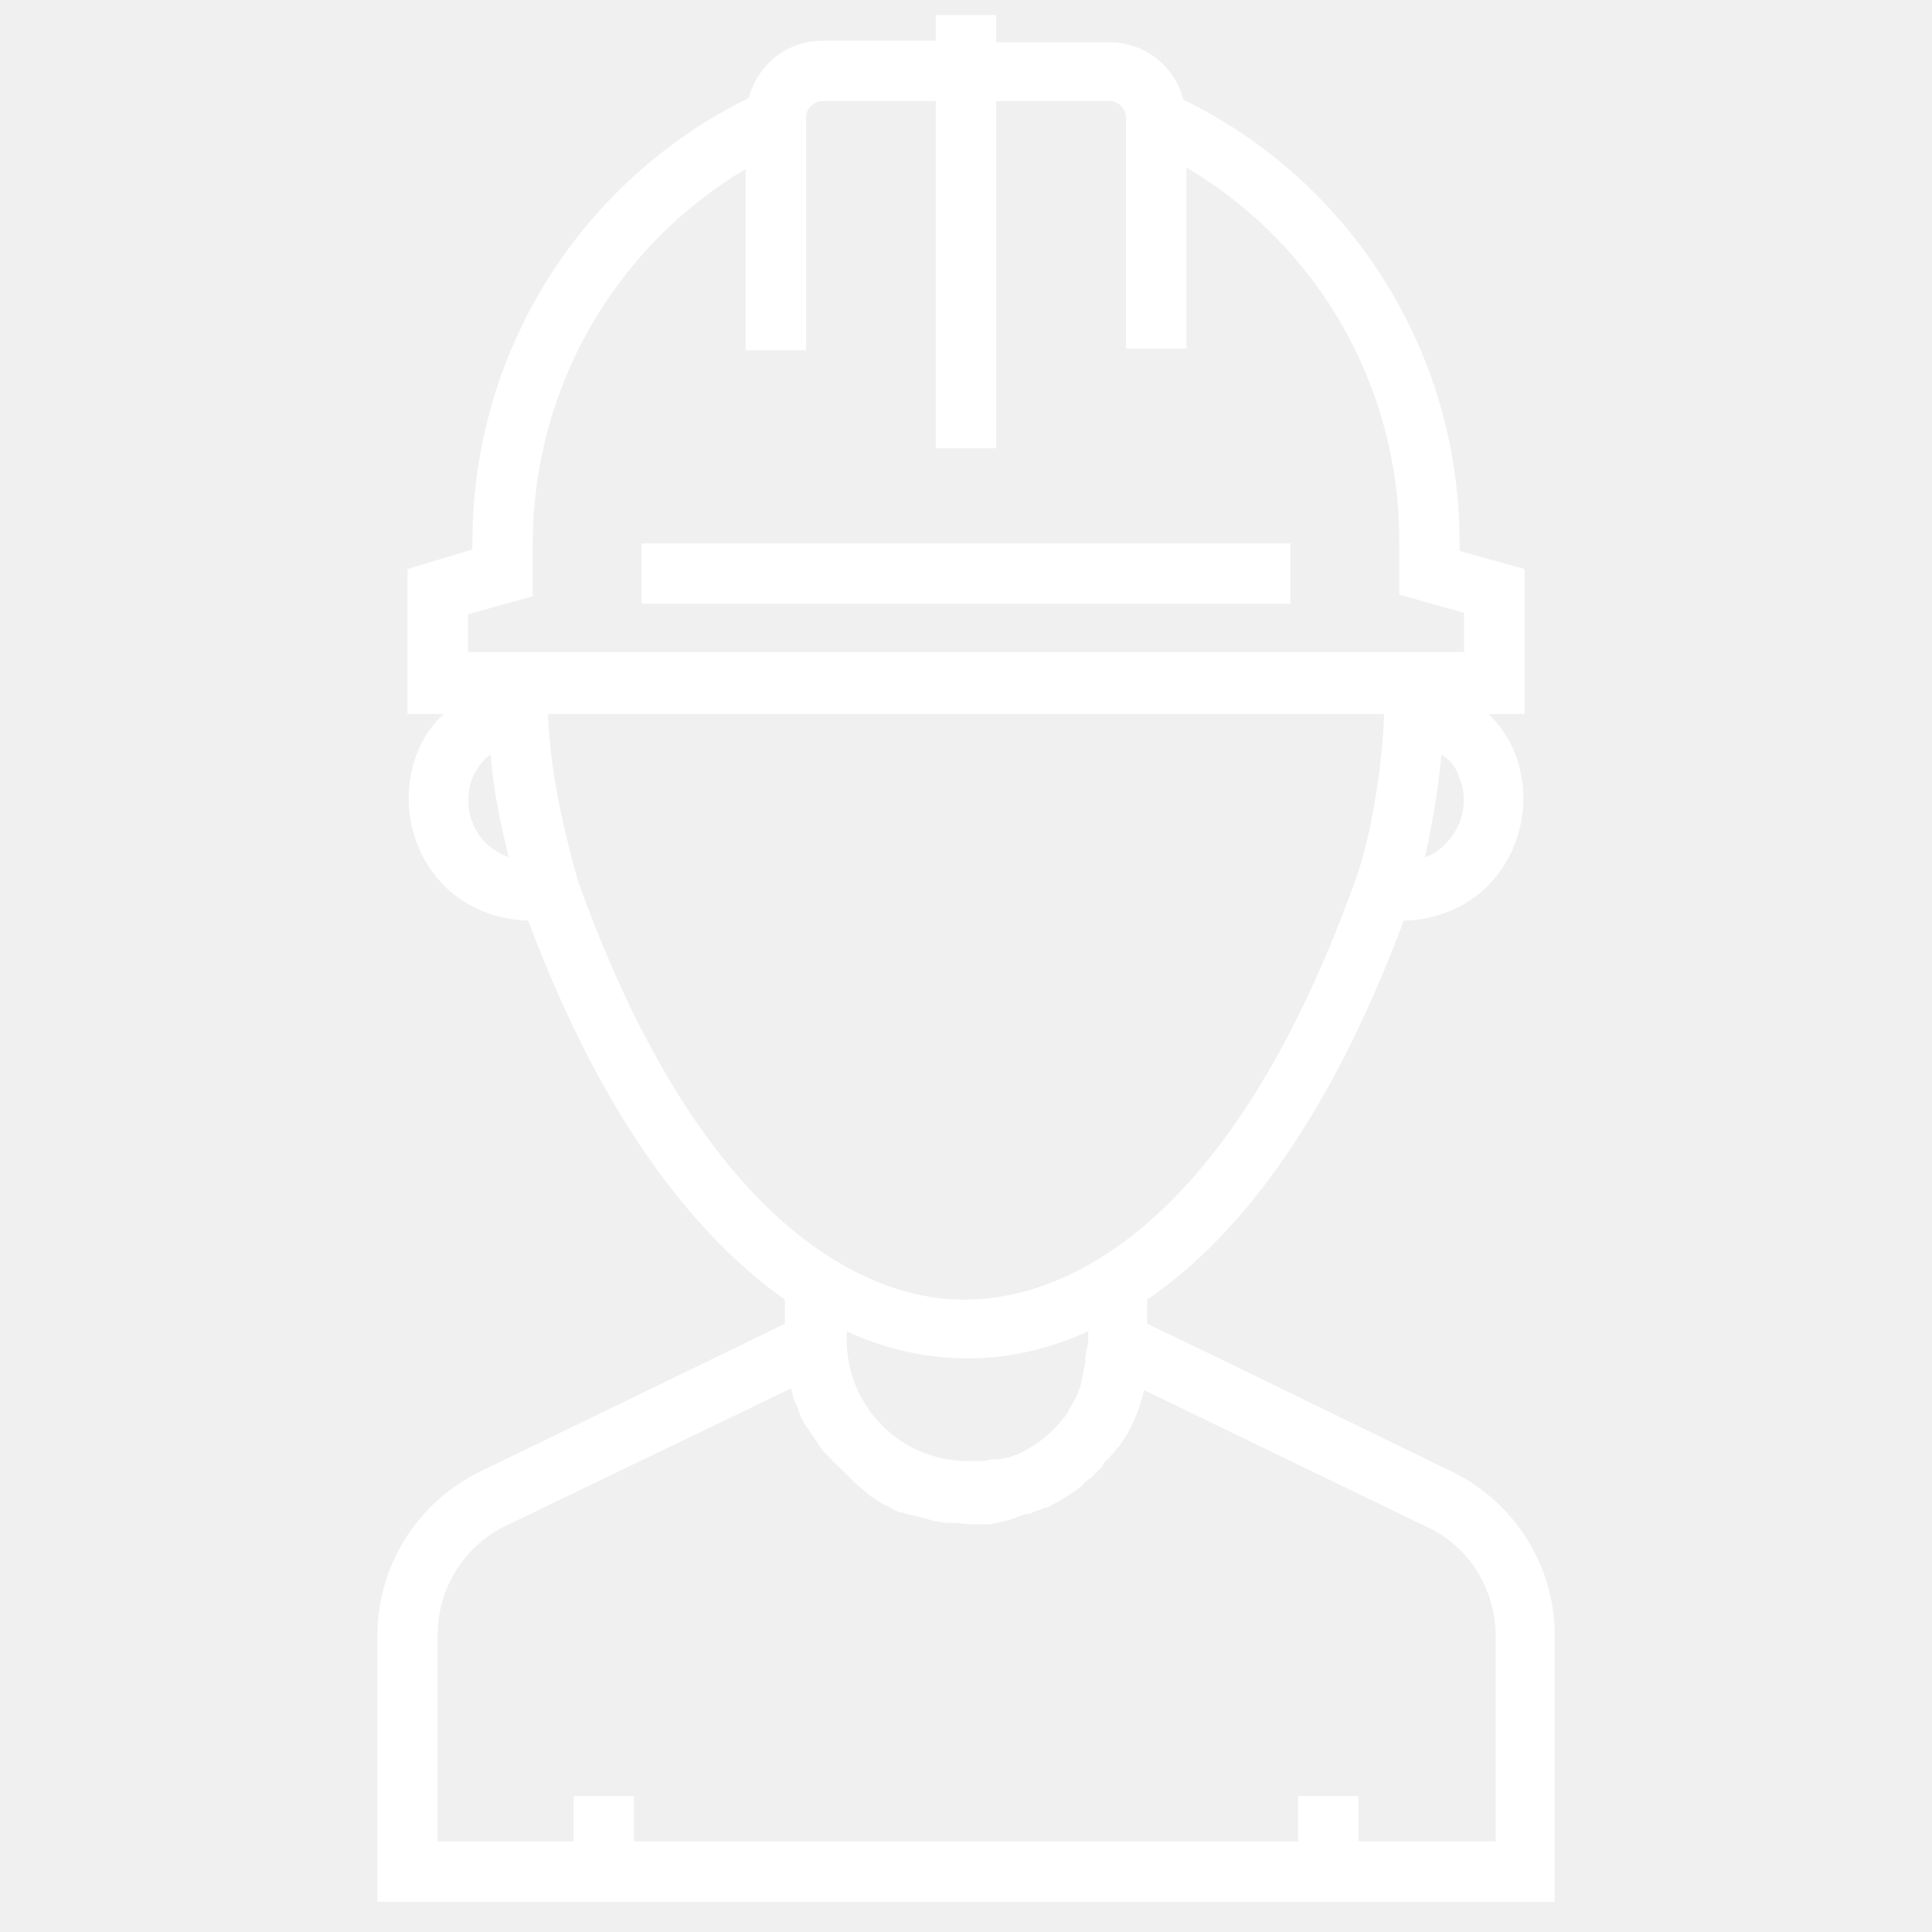
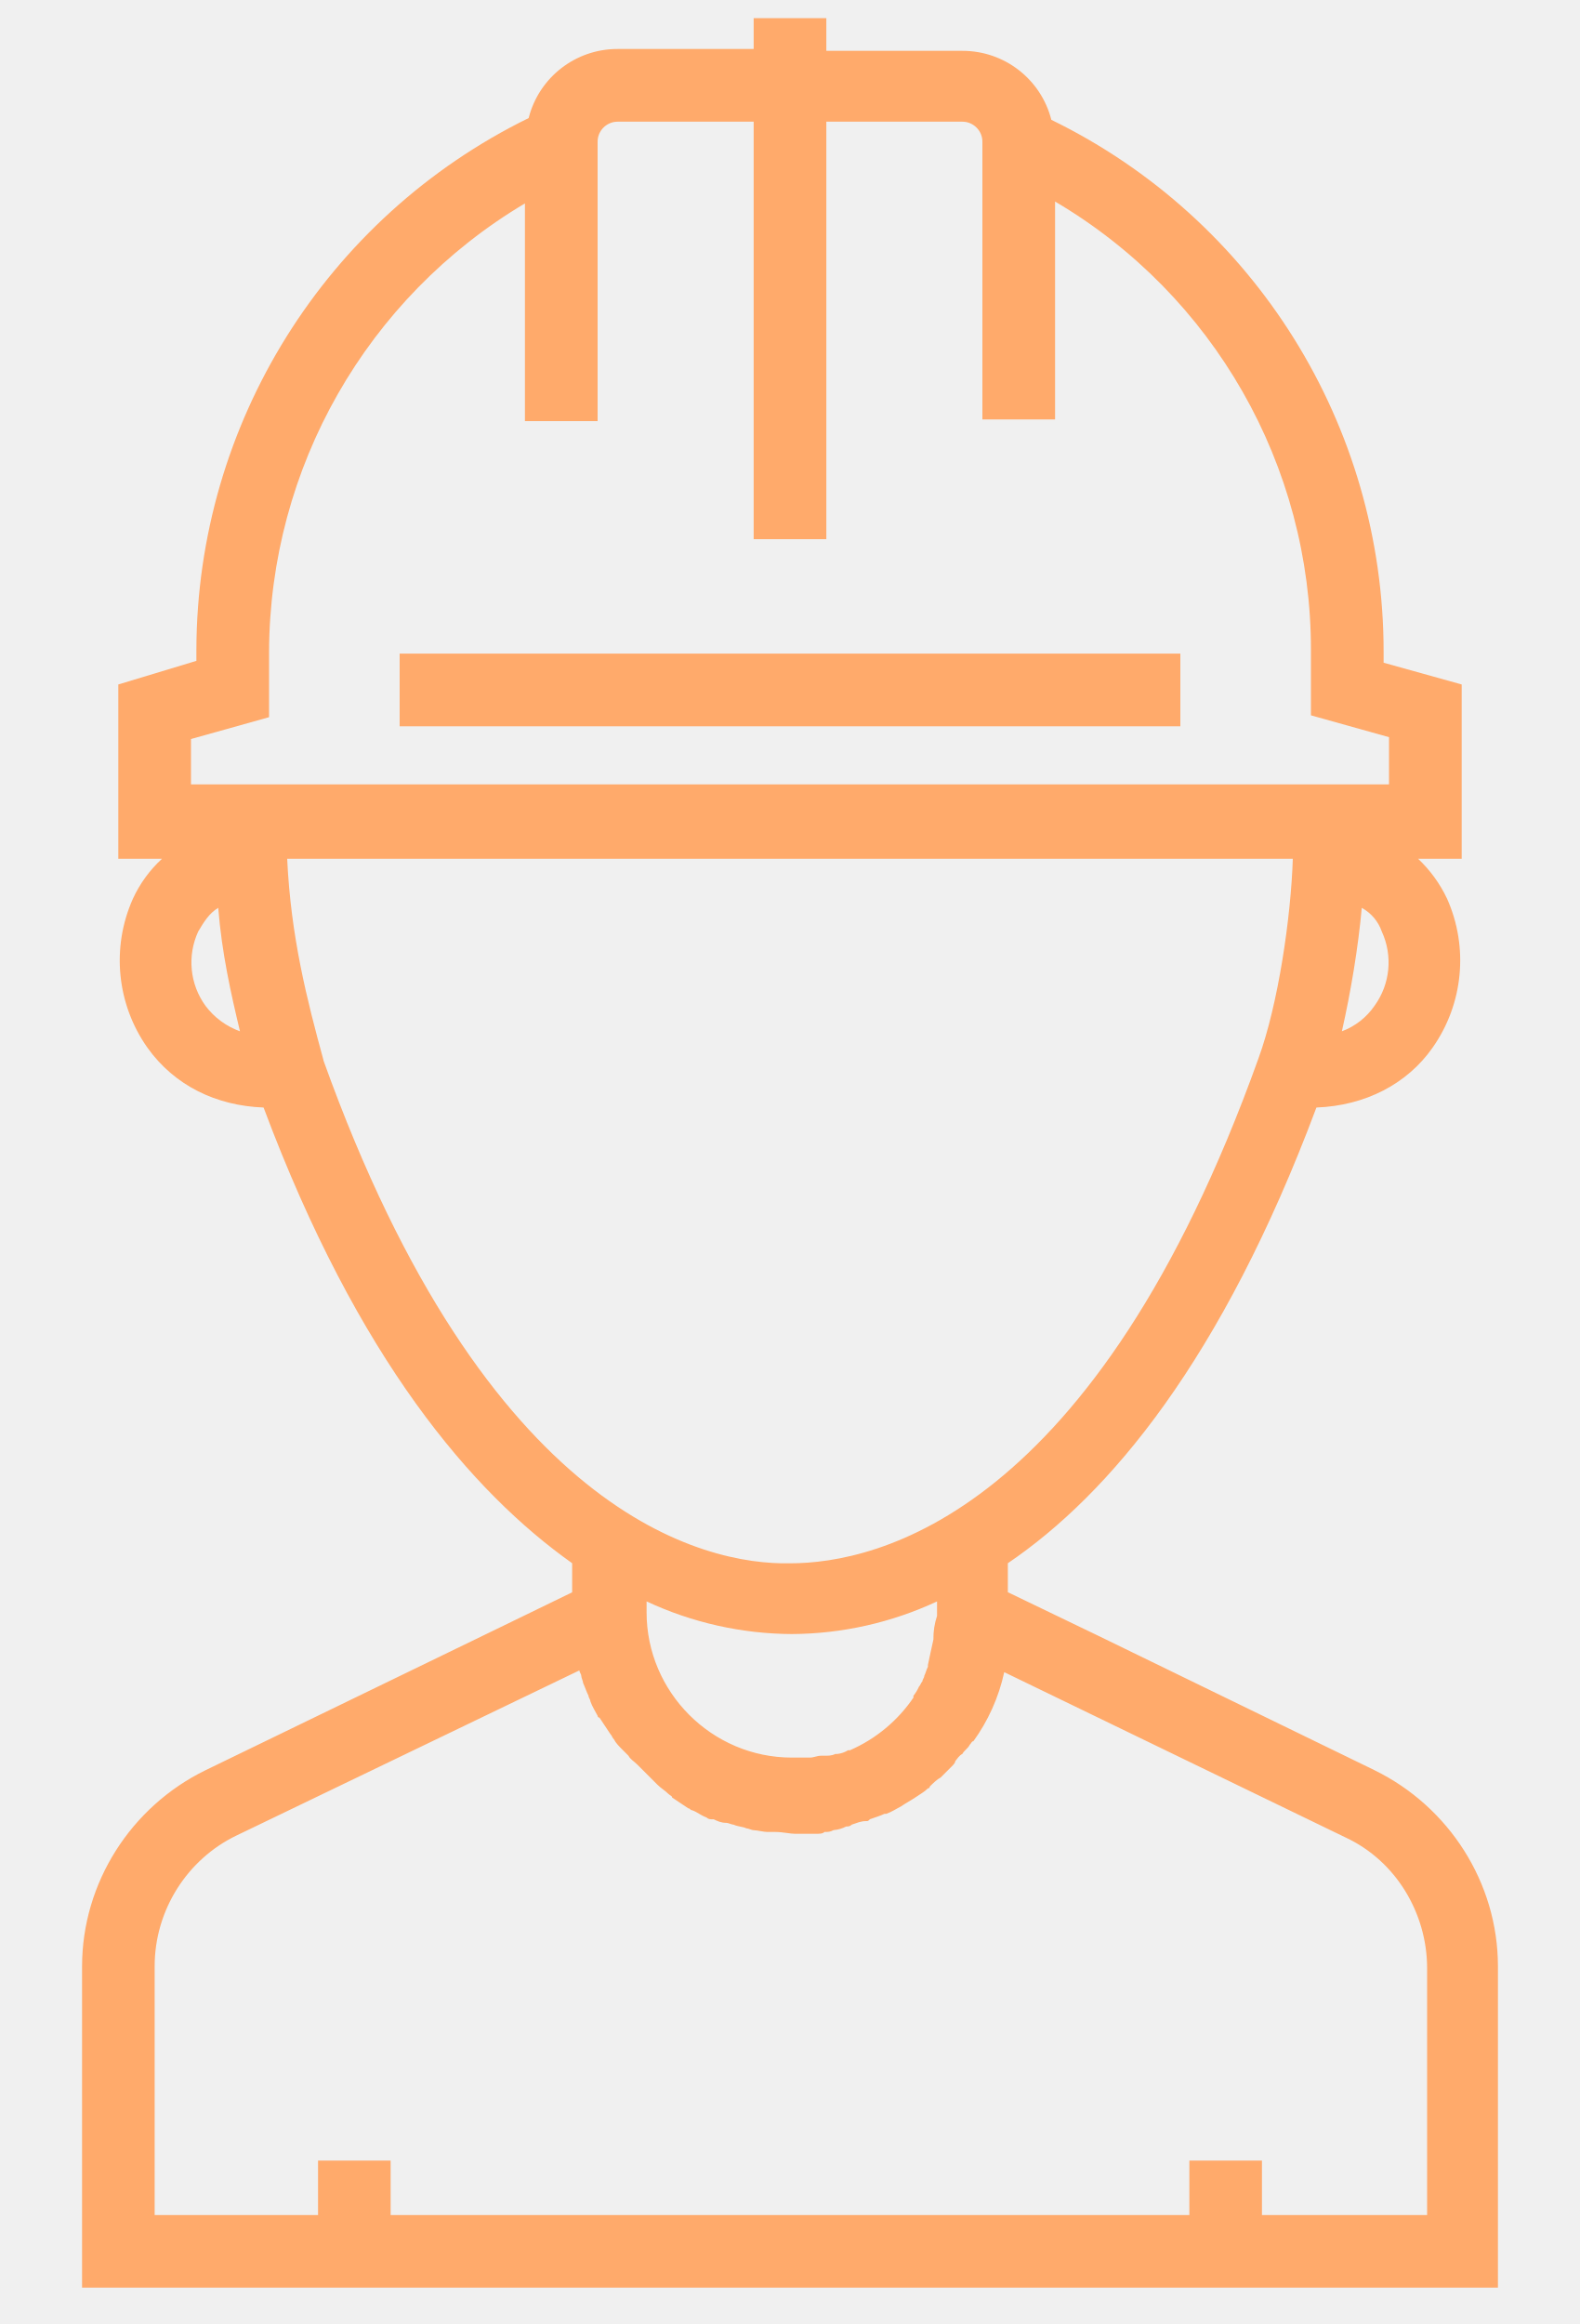
- <svg xmlns="http://www.w3.org/2000/svg" width="26" height="26" fill="none">
-   <path d="M19.54 19.805l-3.087-1.503-1.015-.488v-.325c1.137-.772 2.396-2.275 3.453-5.098.548-.02 1.015-.264 1.3-.67a1.692 1.692 0 00.162-1.666 1.491 1.491 0 00-.325-.447h.488v-1.95l-.874-.244v-.122a6.62 6.62 0 00-3.717-5.951 1.024 1.024 0 00-.995-.772h-1.524V.203h-.812v.345H11.07c-.487 0-.873.325-.995.772a6.643 6.643 0 00-3.717 5.952v.122l-.874.264v1.95h.488a1.405 1.405 0 00-.325.447 1.692 1.692 0 00.162 1.665c.305.427.772.65 1.3.67 1.057 2.824 2.336 4.307 3.454 5.1v.324l-.752.366-3.352 1.625a2.456 2.456 0 00-1.38 2.193v3.596h15.843v-3.596c0-.934-.549-1.787-1.381-2.193zm-4.935-1.463c-.02.102-.04.183-.061.285v.02c-.02.04-.02.06-.04.101 0 .02-.021.041-.021.061-.02.02-.02.041-.04.061-.021.04-.041.082-.062.102v.02a1.663 1.663 0 01-.71.59h-.021a.289.289 0 01-.122.04h-.02c-.04.02-.081.02-.122.02h-.04c-.041 0-.082.02-.123.02h-.203a1.63 1.63 0 01-1.625-1.624v-.122a3.89 3.89 0 001.625.365c.386 0 .955-.06 1.625-.365v.162a.796.796 0 00-.04.264zm4.936-7.089c-.082.102-.183.224-.366.284.102-.446.183-.934.223-1.38a.48.48 0 01.224.263.826.826 0 01-.081.833zM6.297 8.267l.873-.244v-.73a5.86 5.86 0 012.864-5.018v2.438h.813V1.584c0-.122.101-.223.223-.223h1.524v4.672h.812V1.36h1.524c.122 0 .223.101.223.223v3.108h.813V2.255a5.815 5.815 0 012.864 5.017v.731l.873.244v.528H6.297v-.508zm.162 2.986a.826.826 0 01-.08-.833c.06-.101.121-.203.223-.264.04.508.142.955.243 1.381a.835.835 0 01-.386-.284zm1.32.61c-.182-.67-.365-1.382-.406-2.255h11.254c-.02.65-.163 1.625-.386 2.234-1.828 5.099-4.266 5.647-5.241 5.647-.955.02-3.392-.528-5.22-5.627zM20.11 24.78h-1.828v-.61h-.812v.61H8.53v-.61h-.81v.61H5.89v-2.783c0-.63.365-1.198.914-1.462l3.839-1.849c0 .02.02.041.02.061 0 .02.02.061.02.082.02.04.041.101.061.142 0 .02.02.04.02.06.02.062.062.123.082.163 0 0 0 .02.02.02.04.062.081.122.122.183.02.02.02.041.04.061a.555.555 0 00.102.122l.061.061c.02.04.061.061.102.102l.06.06.102.102.061.061c.04.04.081.061.122.102.02.02.04.02.04.04l.184.122c.02 0 .02.02.04.02.061.02.102.061.163.082.02.02.04.02.08.02.041.02.082.04.143.04.02 0 .061.021.081.021.04.02.102.02.143.04.02 0 .06.021.08.021.041 0 .102.02.163.02h.082c.08 0 .162.02.223.02h.223c.041 0 .082 0 .102-.02.04 0 .06 0 .102-.02.04 0 .101-.02.142-.04.02 0 .04 0 .06-.02.062-.021.102-.042.163-.042.02 0 .02 0 .04-.02.062-.02.123-.04.163-.06h.02c.061-.021.122-.062.163-.082.061-.04.102-.061.163-.102.06-.04.101-.06.142-.101 0 0 .02 0 .02-.02a.505.505 0 01.122-.102l.02-.02.102-.102c.02-.02.04-.04.04-.06.02-.021.041-.062.082-.082.02-.04.06-.061.08-.102.021-.02.021-.04.042-.04a2.05 2.05 0 00.345-.772l3.819 1.848c.568.264.914.853.914 1.463v2.762h-.02z" fill="#fff" />
-   <path d="M17.367 7.313H8.633v.812h8.734v-.813z" fill="#fff" />
+ <svg xmlns="http://www.w3.org/2000/svg" width="17" height="25" fill="none">
+   <path d="M14.79 19.043l-2.97-1.445-.976-.47v-.312c1.094-.742 2.304-2.187 3.32-4.902.527-.02.977-.254 1.25-.644a1.63 1.63 0 00.156-1.602 1.435 1.435 0 00-.312-.43h.469V7.363l-.84-.234v-.117a6.366 6.366 0 00-3.575-5.723.985.985 0 00-.957-.742H8.891V.195h-.782v.332H6.645a.985.985 0 00-.957.743 6.388 6.388 0 00-3.575 5.722v.117l-.84.254v1.875h.47a1.35 1.35 0 00-.313.43 1.627 1.627 0 00.156 1.602c.293.41.742.625 1.25.644 1.016 2.715 2.246 4.14 3.32 4.902v.313l-.722.351-3.223 1.563c-.8.39-1.328 1.21-1.328 2.11v3.456h15.234v-3.457c0-.898-.527-1.718-1.328-2.109zm-4.747-1.406c-.02.097-.04.175-.059.273v.02c-.02.039-.02.058-.039.097 0 .02-.02.04-.02.059-.019.02-.019.039-.038.059a.426.426 0 01-.059.097v.02a1.6 1.6 0 01-.683.566h-.02a.277.277 0 01-.117.04h-.02c-.039.019-.078.019-.117.019h-.039c-.039 0-.078.02-.117.02H8.52c-.86 0-1.563-.704-1.563-1.563v-.117a3.74 3.74 0 001.563.351 3.74 3.74 0 001.562-.351v.156a.767.767 0 00-.039.254zm4.746-6.817a.74.74 0 01-.351.274c.097-.43.175-.899.214-1.328a.462.462 0 01.215.254.794.794 0 01-.078.8zM2.055 7.95l.84-.235v-.703a5.634 5.634 0 012.753-4.824V4.53h.782V1.523c0-.117.097-.214.215-.214h1.464V5.8h.782V1.309h1.464c.118 0 .215.097.215.214v2.989h.782V2.168a5.592 5.592 0 012.753 4.824v.703l.84.235v.508H2.055v-.489zm.156 2.87a.794.794 0 01-.078-.8c.058-.098.117-.196.215-.254.039.488.136.918.234 1.328a.803.803 0 01-.371-.274zm1.27.586c-.176-.644-.352-1.328-.391-2.168h10.82c-.02.625-.156 1.563-.37 2.149-1.759 4.902-4.102 5.43-5.04 5.43-.918.019-3.262-.508-5.02-5.41zm11.855 12.422h-1.758v-.586h-.781v.586H4.203v-.586h-.781v.586H1.664v-2.676c0-.605.352-1.152.879-1.406l3.691-1.777c0 .02.02.039.02.058 0 .02.02.059.02.078.019.04.038.098.058.137 0 .02.02.04.02.059.02.058.058.117.078.156 0 0 0 .02.02.02l.116.175c.02.02.02.04.04.059.019.039.058.078.097.117l.059.059c.02.039.058.058.097.097l.059.059.098.098.058.058c.04.04.078.059.117.098.02.02.04.02.04.039l.175.117c.02 0 .02.02.04.02.058.02.097.058.156.078.02.02.039.02.078.02.039.019.078.038.136.038.02 0 .059.02.079.02.039.02.097.02.136.039.02 0 .059.02.078.02.04 0 .098.019.157.019h.078c.078 0 .156.02.215.02h.214c.04 0 .079 0 .098-.02.04 0 .059 0 .098-.02a.36.36 0 00.136-.039c.02 0 .04 0 .06-.02.058-.019.097-.038.155-.038.02 0 .02 0 .04-.02.058-.02.117-.039.156-.058h.02c.058-.02.116-.059.155-.078.059-.04.098-.059.157-.098.058-.04.097-.059.136-.098 0 0 .02 0 .02-.02.039-.038.078-.077.117-.097l.02-.02.097-.097c.02-.02.04-.04.04-.059.019-.02.038-.058.077-.078.02-.039.06-.058.079-.098.02-.019.02-.038.039-.038.156-.215.273-.47.332-.743l3.672 1.778c.546.254.878.82.878 1.406v2.656h-.02z" fill="#FFAA6B" />
+   <path d="M12.7 7.031H4.3v.782h8.4V7.03z" fill="#FFAA6B" />
</svg>
